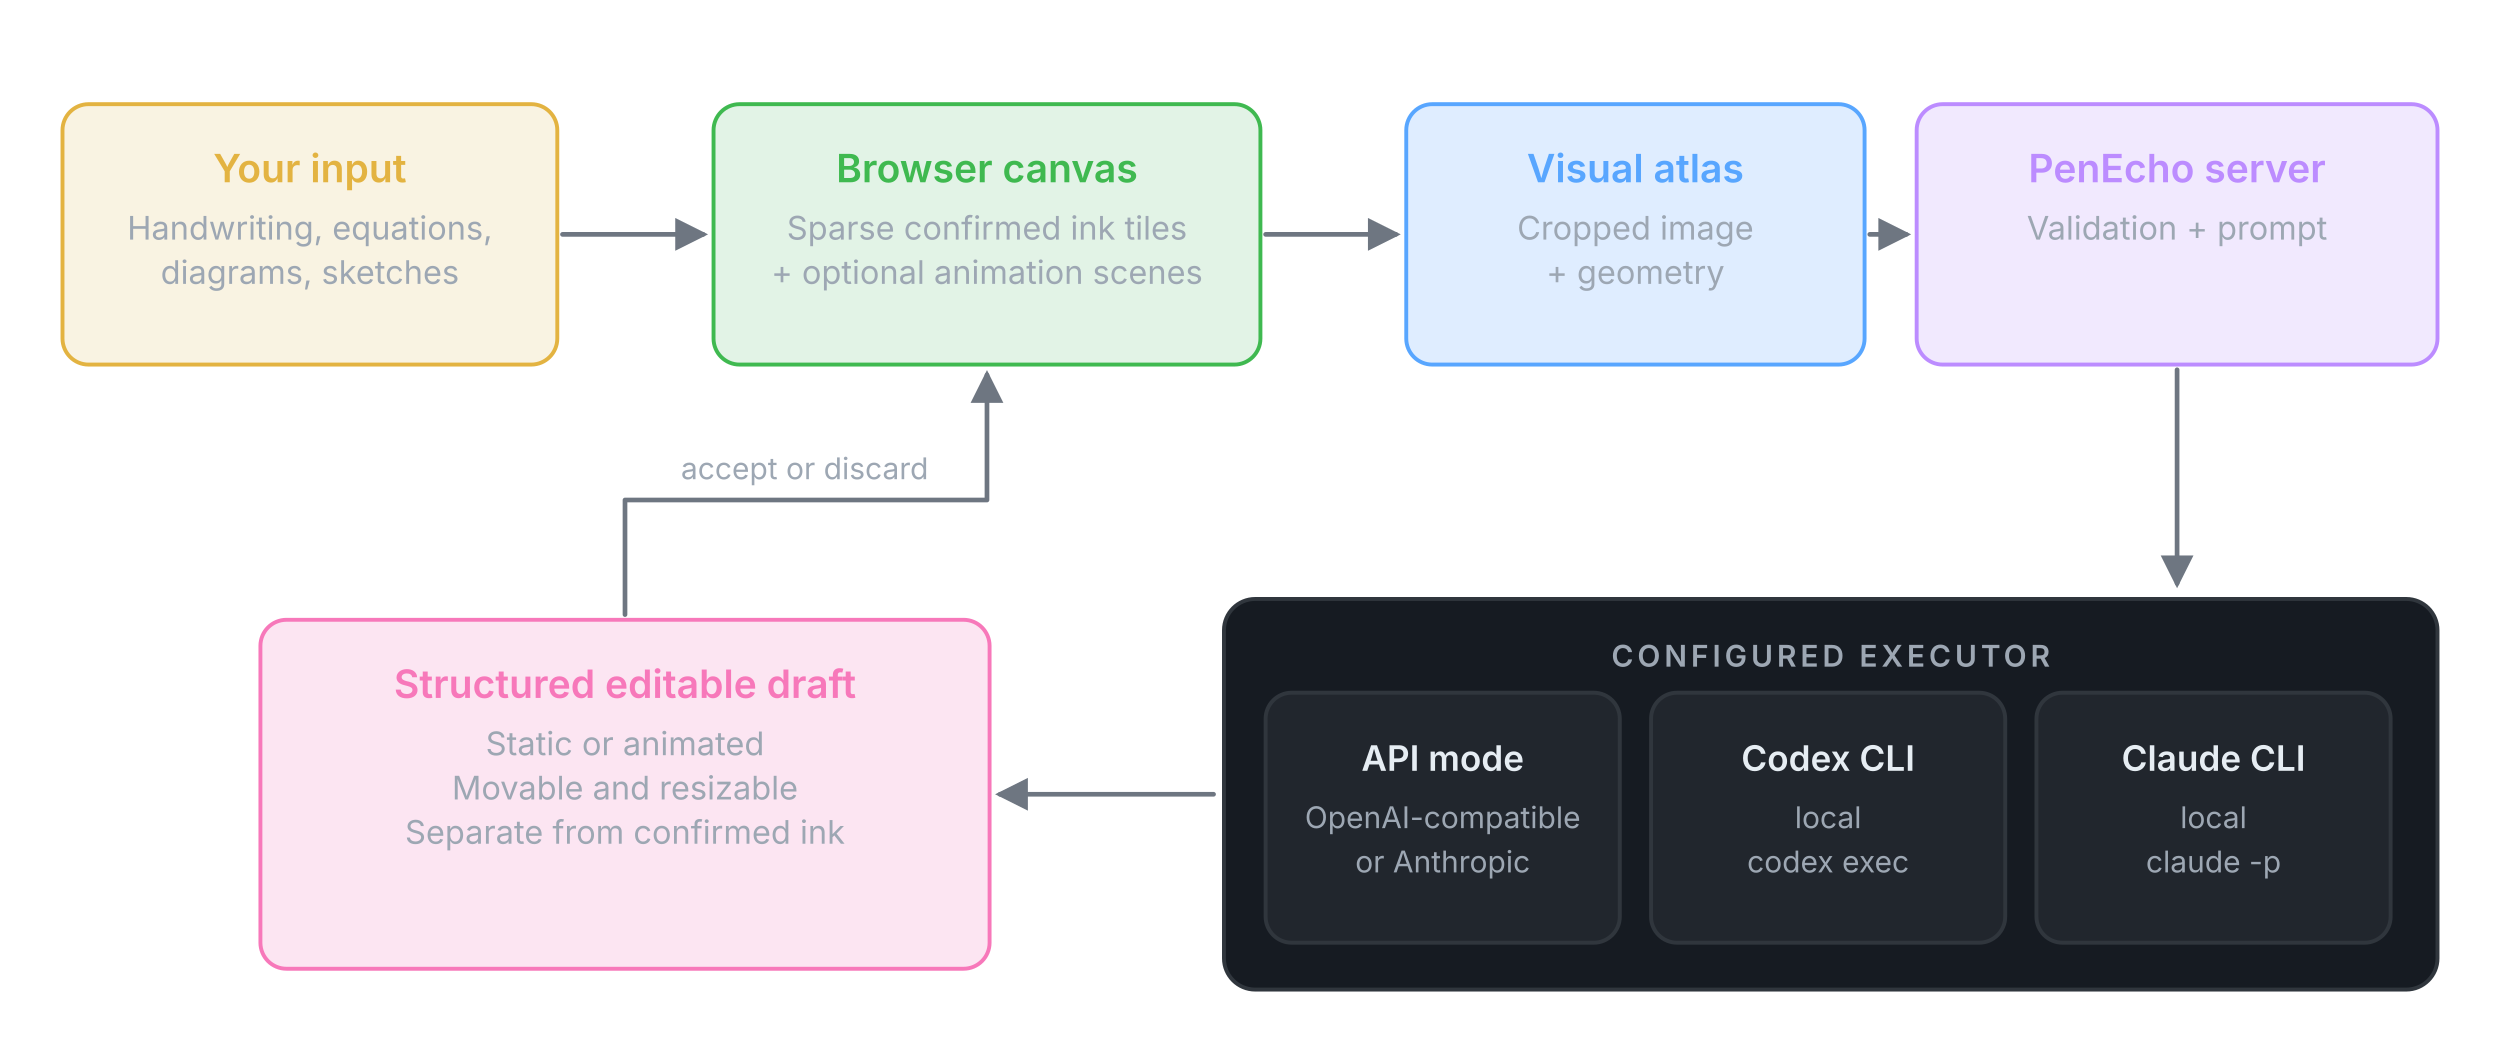
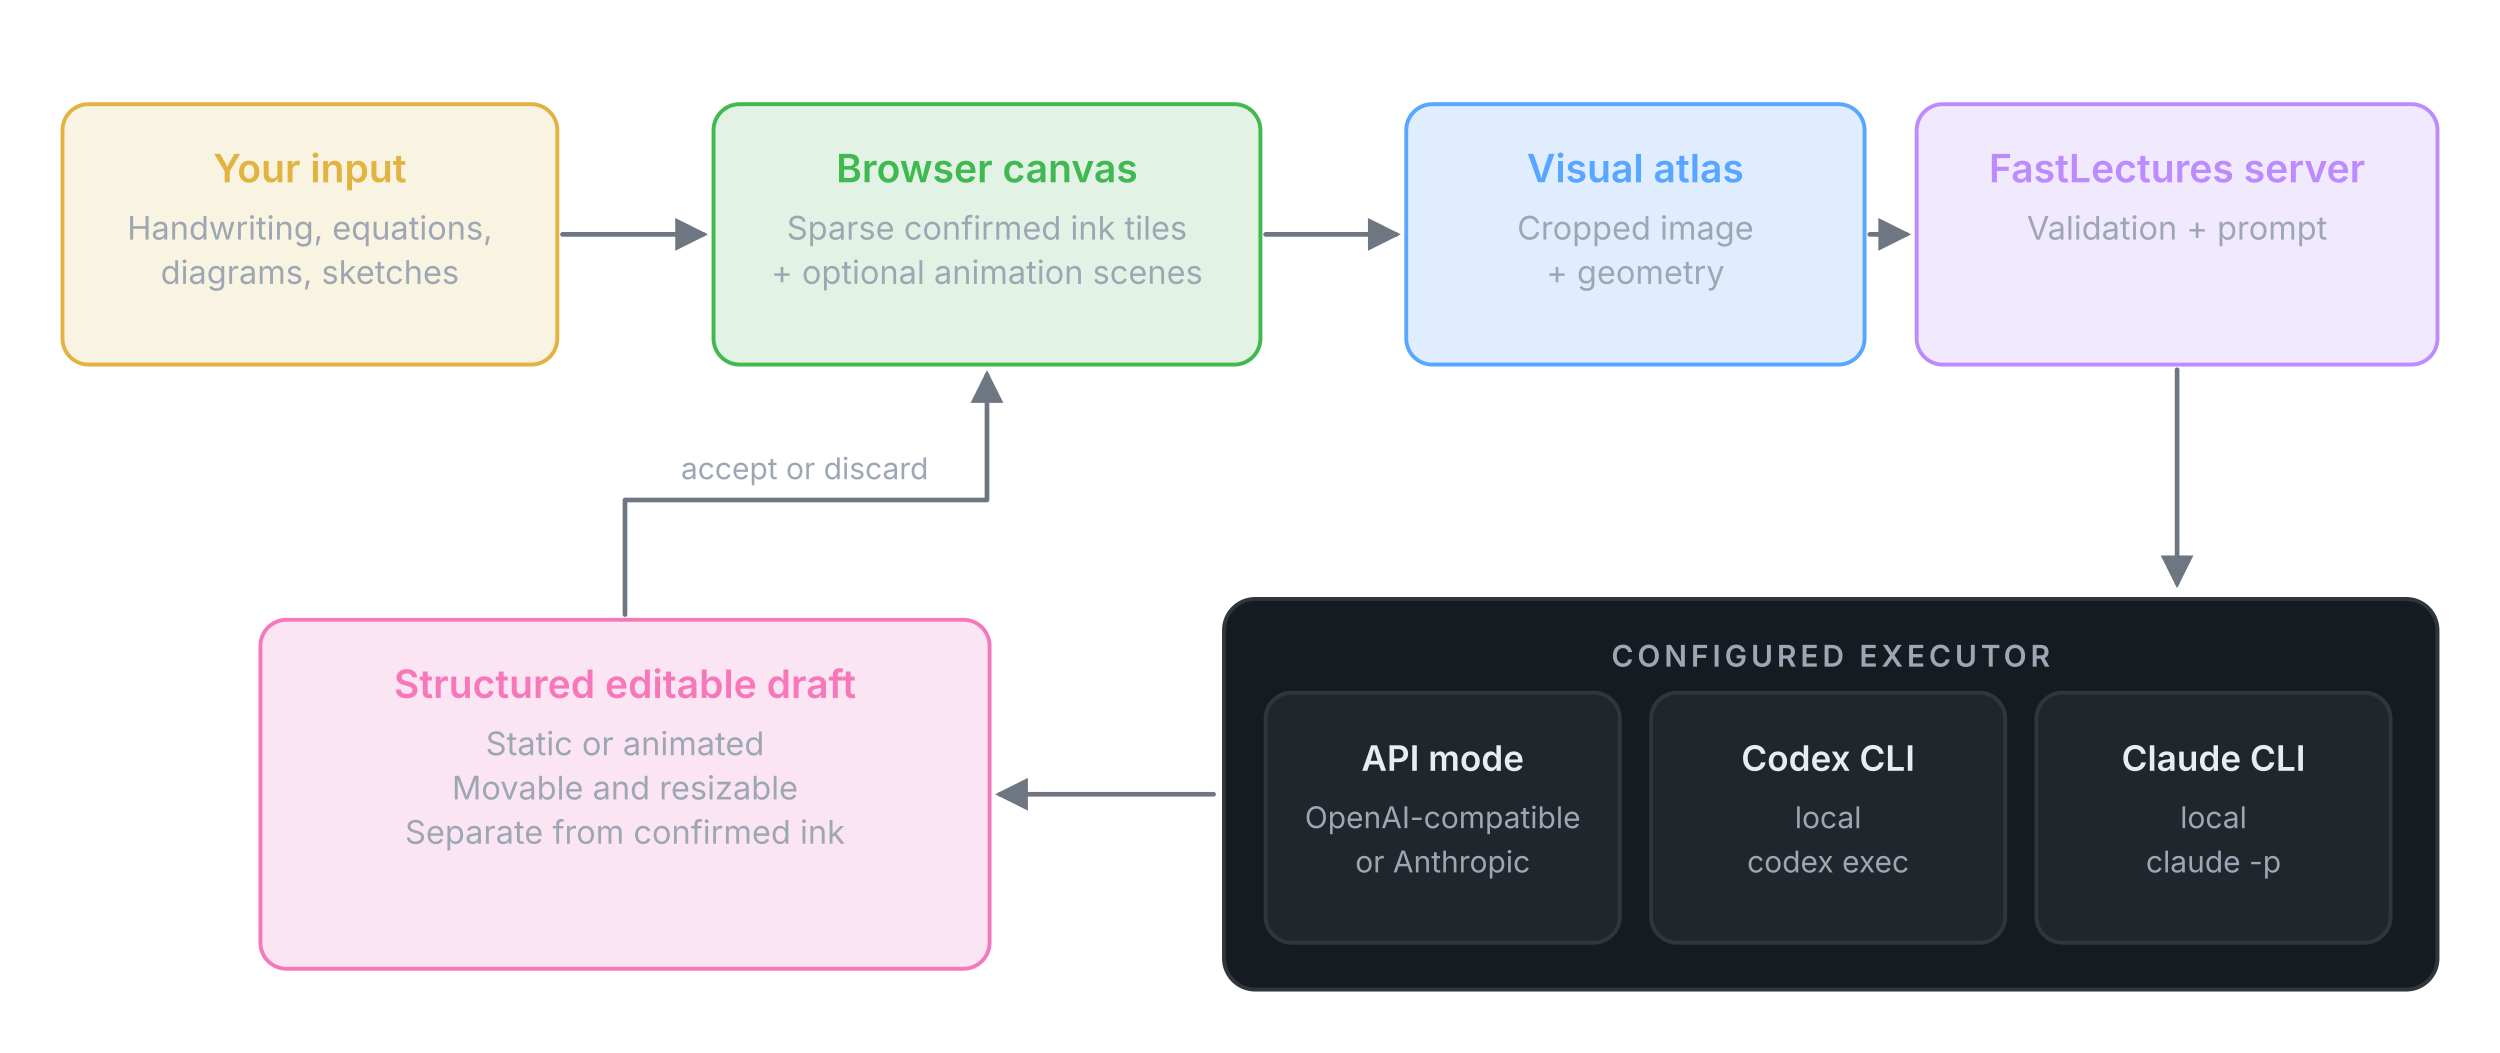
- <svg xmlns="http://www.w3.org/2000/svg" width="960" height="404" viewBox="0 0 960 404" role="img" aria-label="How PenEcho works">
+ <svg xmlns="http://www.w3.org/2000/svg" width="960" height="404" viewBox="0 0 960 404" role="img" aria-label="How FastLectures works">
  <defs>
    <marker id="arr" viewBox="0 0 10 10" refX="8.5" refY="5" markerWidth="7" markerHeight="7" orient="auto-start-reverse">
      <path d="M0,0 L10,5 L0,10 z" fill="#6e7681" />
    </marker>
  </defs>
  <rect x="24" y="40" width="190" height="100" rx="10" fill="#d4a72c" fill-opacity="0.14" stroke="#e3b341" stroke-width="1.5" />
  <text x="119.0" y="70" text-anchor="middle" font-family="-apple-system,BlinkMacSystemFont,'Segoe UI',Inter,Helvetica,Arial,sans-serif" font-size="15" font-weight="600" fill="#e3b341">Your input</text>
  <text x="119.0" y="92" text-anchor="middle" font-family="-apple-system,BlinkMacSystemFont,'Segoe UI',Inter,Helvetica,Arial,sans-serif" font-size="12.5" fill="#9da7b3">Handwriting, equations,</text>
  <text x="119.0" y="109" text-anchor="middle" font-family="-apple-system,BlinkMacSystemFont,'Segoe UI',Inter,Helvetica,Arial,sans-serif" font-size="12.5" fill="#9da7b3">diagrams, sketches</text>
  <rect x="274" y="40" width="210" height="100" rx="10" fill="#2da44e" fill-opacity="0.14" stroke="#3fb950" stroke-width="1.5" />
  <text x="379.0" y="70" text-anchor="middle" font-family="-apple-system,BlinkMacSystemFont,'Segoe UI',Inter,Helvetica,Arial,sans-serif" font-size="15" font-weight="600" fill="#3fb950">Browser canvas</text>
  <text x="379.0" y="92" text-anchor="middle" font-family="-apple-system,BlinkMacSystemFont,'Segoe UI',Inter,Helvetica,Arial,sans-serif" font-size="12.5" fill="#9da7b3">Sparse confirmed ink tiles</text>
  <text x="379.0" y="109" text-anchor="middle" font-family="-apple-system,BlinkMacSystemFont,'Segoe UI',Inter,Helvetica,Arial,sans-serif" font-size="12.5" fill="#9da7b3">+ optional animation scenes</text>
  <rect x="540" y="40" width="176" height="100" rx="10" fill="#388bfd" fill-opacity="0.16" stroke="#58a6ff" stroke-width="1.5" />
  <text x="628.0" y="70" text-anchor="middle" font-family="-apple-system,BlinkMacSystemFont,'Segoe UI',Inter,Helvetica,Arial,sans-serif" font-size="15" font-weight="600" fill="#58a6ff">Visual atlas</text>
  <text x="628.0" y="92" text-anchor="middle" font-family="-apple-system,BlinkMacSystemFont,'Segoe UI',Inter,Helvetica,Arial,sans-serif" font-size="12.5" fill="#9da7b3">Cropped image</text>
  <text x="628.0" y="109" text-anchor="middle" font-family="-apple-system,BlinkMacSystemFont,'Segoe UI',Inter,Helvetica,Arial,sans-serif" font-size="12.5" fill="#9da7b3">+ geometry</text>
  <rect x="736" y="40" width="200" height="100" rx="10" fill="#a475f9" fill-opacity="0.16" stroke="#bc8cff" stroke-width="1.5" />
-   <text x="836.0" y="70" text-anchor="middle" font-family="-apple-system,BlinkMacSystemFont,'Segoe UI',Inter,Helvetica,Arial,sans-serif" font-size="15" font-weight="600" fill="#bc8cff">PenEcho server</text>
+   <text x="836.0" y="70" text-anchor="middle" font-family="-apple-system,BlinkMacSystemFont,'Segoe UI',Inter,Helvetica,Arial,sans-serif" font-size="15" font-weight="600" fill="#bc8cff">FastLectures server</text>
  <text x="836.0" y="92" text-anchor="middle" font-family="-apple-system,BlinkMacSystemFont,'Segoe UI',Inter,Helvetica,Arial,sans-serif" font-size="12.5" fill="#9da7b3">Validation + prompt</text>
  <path d="M216,90 L270,90" fill="none" stroke="#6e7681" stroke-width="1.8" stroke-linecap="round" stroke-linejoin="round" marker-end="url(#arr)" />
  <path d="M486,90 L536,90" fill="none" stroke="#6e7681" stroke-width="1.8" stroke-linecap="round" stroke-linejoin="round" marker-end="url(#arr)" />
  <path d="M718,90 L732,90" fill="none" stroke="#6e7681" stroke-width="1.8" stroke-linecap="round" stroke-linejoin="round" marker-end="url(#arr)" />
  <rect x="470" y="230" width="466" height="150" rx="12" fill="#161b22" stroke="#30363d" stroke-width="1.5" />
  <text x="703" y="256" text-anchor="middle" font-family="-apple-system,BlinkMacSystemFont,'Segoe UI',Inter,Helvetica,Arial,sans-serif" font-size="11.5" font-weight="600" letter-spacing="1.5" fill="#9da7b3">CONFIGURED EXECUTOR</text>
  <rect x="486" y="266" width="136" height="96" rx="10" fill="#21262d" stroke="#30363d" stroke-width="1.5" />
  <text x="554.0" y="296" text-anchor="middle" font-family="-apple-system,BlinkMacSystemFont,'Segoe UI',Inter,Helvetica,Arial,sans-serif" font-size="13.5" font-weight="600" fill="#e6edf3">API mode</text>
  <text x="554.0" y="318" text-anchor="middle" font-family="-apple-system,BlinkMacSystemFont,'Segoe UI',Inter,Helvetica,Arial,sans-serif" font-size="11.5" fill="#9da7b3">OpenAI-compatible</text>
  <text x="554.0" y="335" text-anchor="middle" font-family="-apple-system,BlinkMacSystemFont,'Segoe UI',Inter,Helvetica,Arial,sans-serif" font-size="11.5" fill="#9da7b3">or Anthropic</text>
  <rect x="634" y="266" width="136" height="96" rx="10" fill="#21262d" stroke="#30363d" stroke-width="1.5" />
  <text x="702.0" y="296" text-anchor="middle" font-family="-apple-system,BlinkMacSystemFont,'Segoe UI',Inter,Helvetica,Arial,sans-serif" font-size="13.5" font-weight="600" fill="#e6edf3">Codex CLI</text>
  <text x="702.0" y="318" text-anchor="middle" font-family="-apple-system,BlinkMacSystemFont,'Segoe UI',Inter,Helvetica,Arial,sans-serif" font-size="11.5" fill="#9da7b3">local</text>
  <text x="702.0" y="335" text-anchor="middle" font-family="-apple-system,BlinkMacSystemFont,'Segoe UI',Inter,Helvetica,Arial,sans-serif" font-size="11.5" fill="#9da7b3">codex exec</text>
  <rect x="782" y="266" width="136" height="96" rx="10" fill="#21262d" stroke="#30363d" stroke-width="1.5" />
  <text x="850.0" y="296" text-anchor="middle" font-family="-apple-system,BlinkMacSystemFont,'Segoe UI',Inter,Helvetica,Arial,sans-serif" font-size="13.5" font-weight="600" fill="#e6edf3">Claude CLI</text>
  <text x="850.0" y="318" text-anchor="middle" font-family="-apple-system,BlinkMacSystemFont,'Segoe UI',Inter,Helvetica,Arial,sans-serif" font-size="11.5" fill="#9da7b3">local</text>
  <text x="850.0" y="335" text-anchor="middle" font-family="-apple-system,BlinkMacSystemFont,'Segoe UI',Inter,Helvetica,Arial,sans-serif" font-size="11.5" fill="#9da7b3">claude -p</text>
  <path d="M836,142 L836,224" fill="none" stroke="#6e7681" stroke-width="1.8" stroke-linecap="round" stroke-linejoin="round" marker-end="url(#arr)" />
  <rect x="100" y="238" width="280" height="134" rx="10" fill="#e85aad" fill-opacity="0.16" stroke="#f778ba" stroke-width="1.5" />
  <text x="240.0" y="268" text-anchor="middle" font-family="-apple-system,BlinkMacSystemFont,'Segoe UI',Inter,Helvetica,Arial,sans-serif" font-size="15" font-weight="600" fill="#f778ba">Structured editable draft</text>
  <text x="240.0" y="290" text-anchor="middle" font-family="-apple-system,BlinkMacSystemFont,'Segoe UI',Inter,Helvetica,Arial,sans-serif" font-size="12.5" fill="#9da7b3">Static or animated</text>
  <text x="240.0" y="307" text-anchor="middle" font-family="-apple-system,BlinkMacSystemFont,'Segoe UI',Inter,Helvetica,Arial,sans-serif" font-size="12.5" fill="#9da7b3">Movable and resizable</text>
  <text x="240.0" y="324" text-anchor="middle" font-family="-apple-system,BlinkMacSystemFont,'Segoe UI',Inter,Helvetica,Arial,sans-serif" font-size="12.5" fill="#9da7b3">Separate from confirmed ink</text>
  <path d="M466,305 L384,305" fill="none" stroke="#6e7681" stroke-width="1.8" stroke-linecap="round" stroke-linejoin="round" marker-end="url(#arr)" />
  <path d="M240,236 L240,192 L379,192 L379,144" fill="none" stroke="#6e7681" stroke-width="1.8" stroke-linecap="round" stroke-linejoin="round" marker-end="url(#arr)" />
  <text x="309" y="184" text-anchor="middle" font-family="-apple-system,BlinkMacSystemFont,'Segoe UI',Inter,Helvetica,Arial,sans-serif" font-size="11.5" fill="#9da7b3">accept or discard</text>
</svg>
